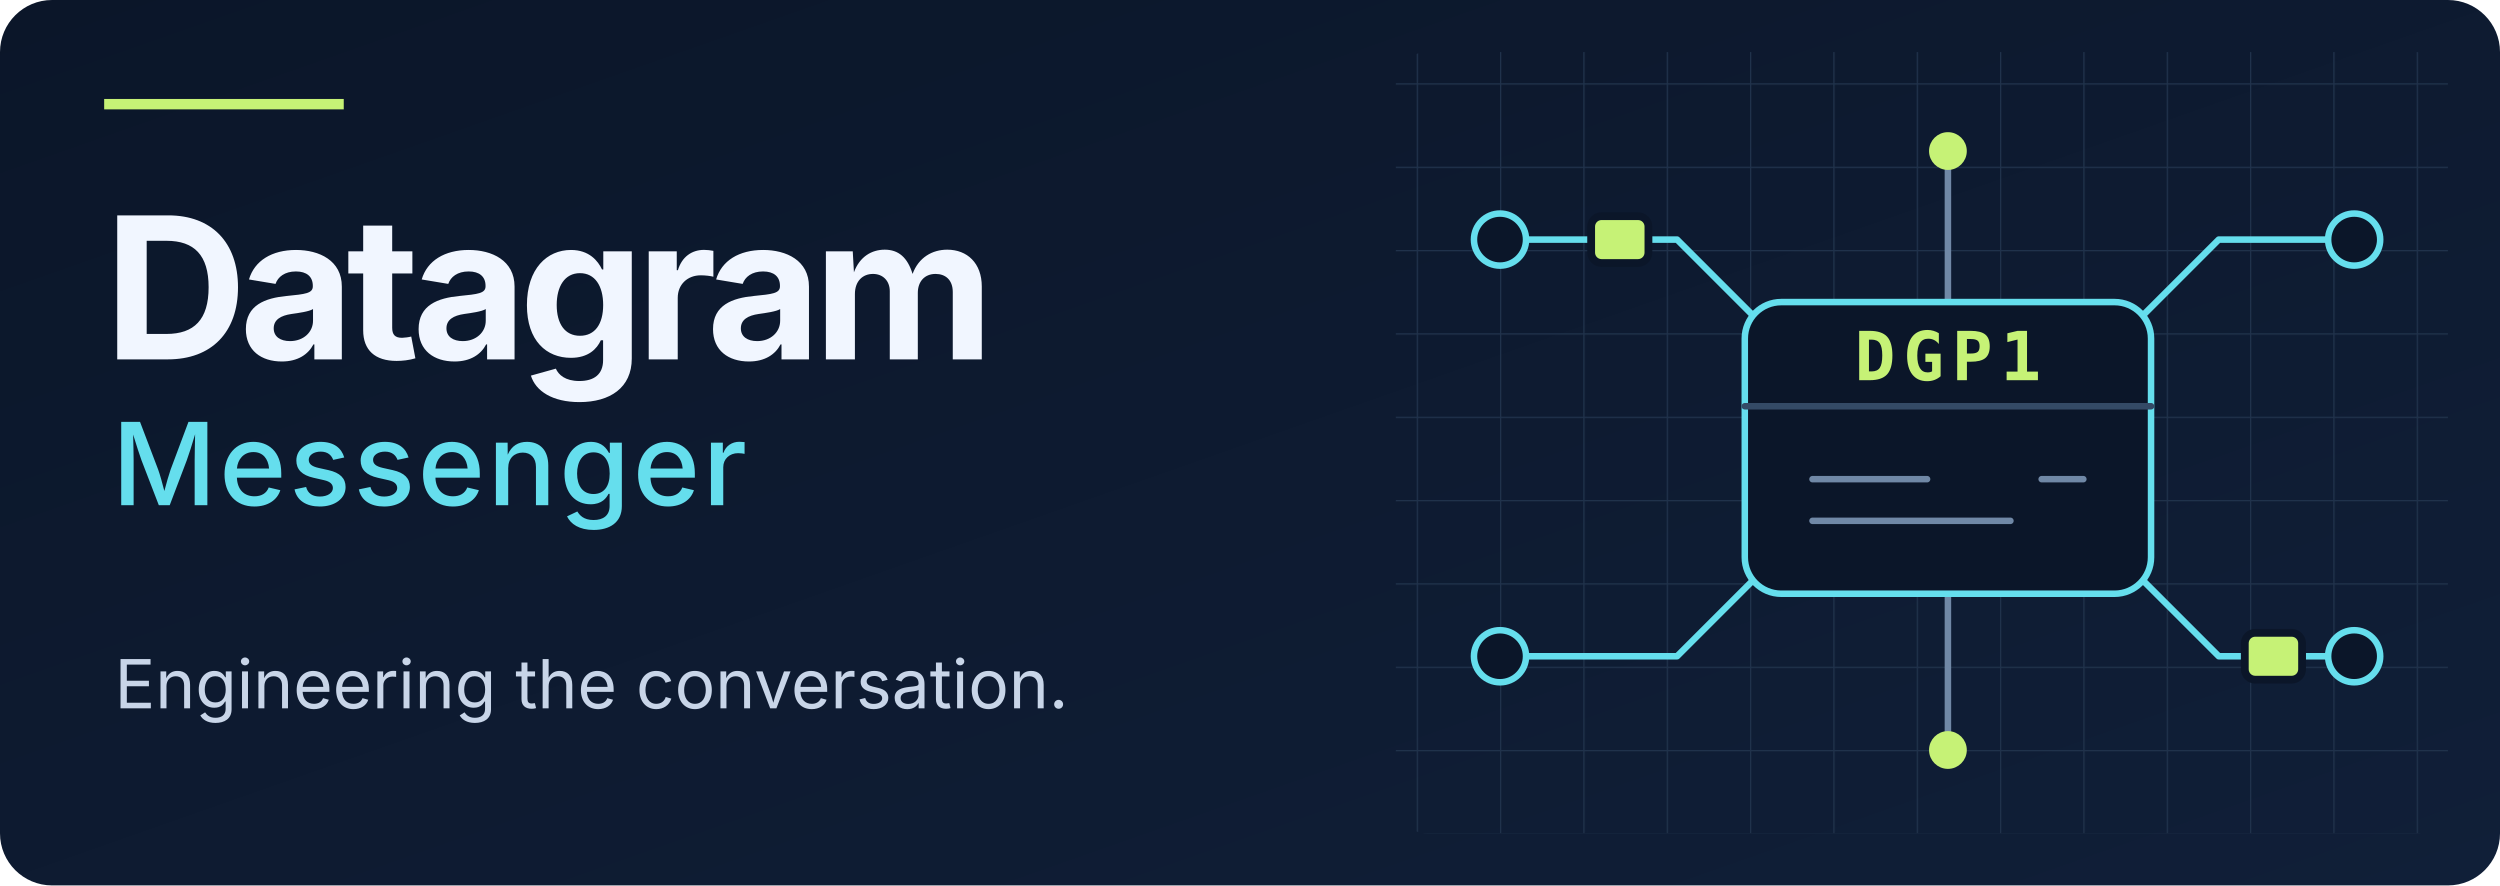
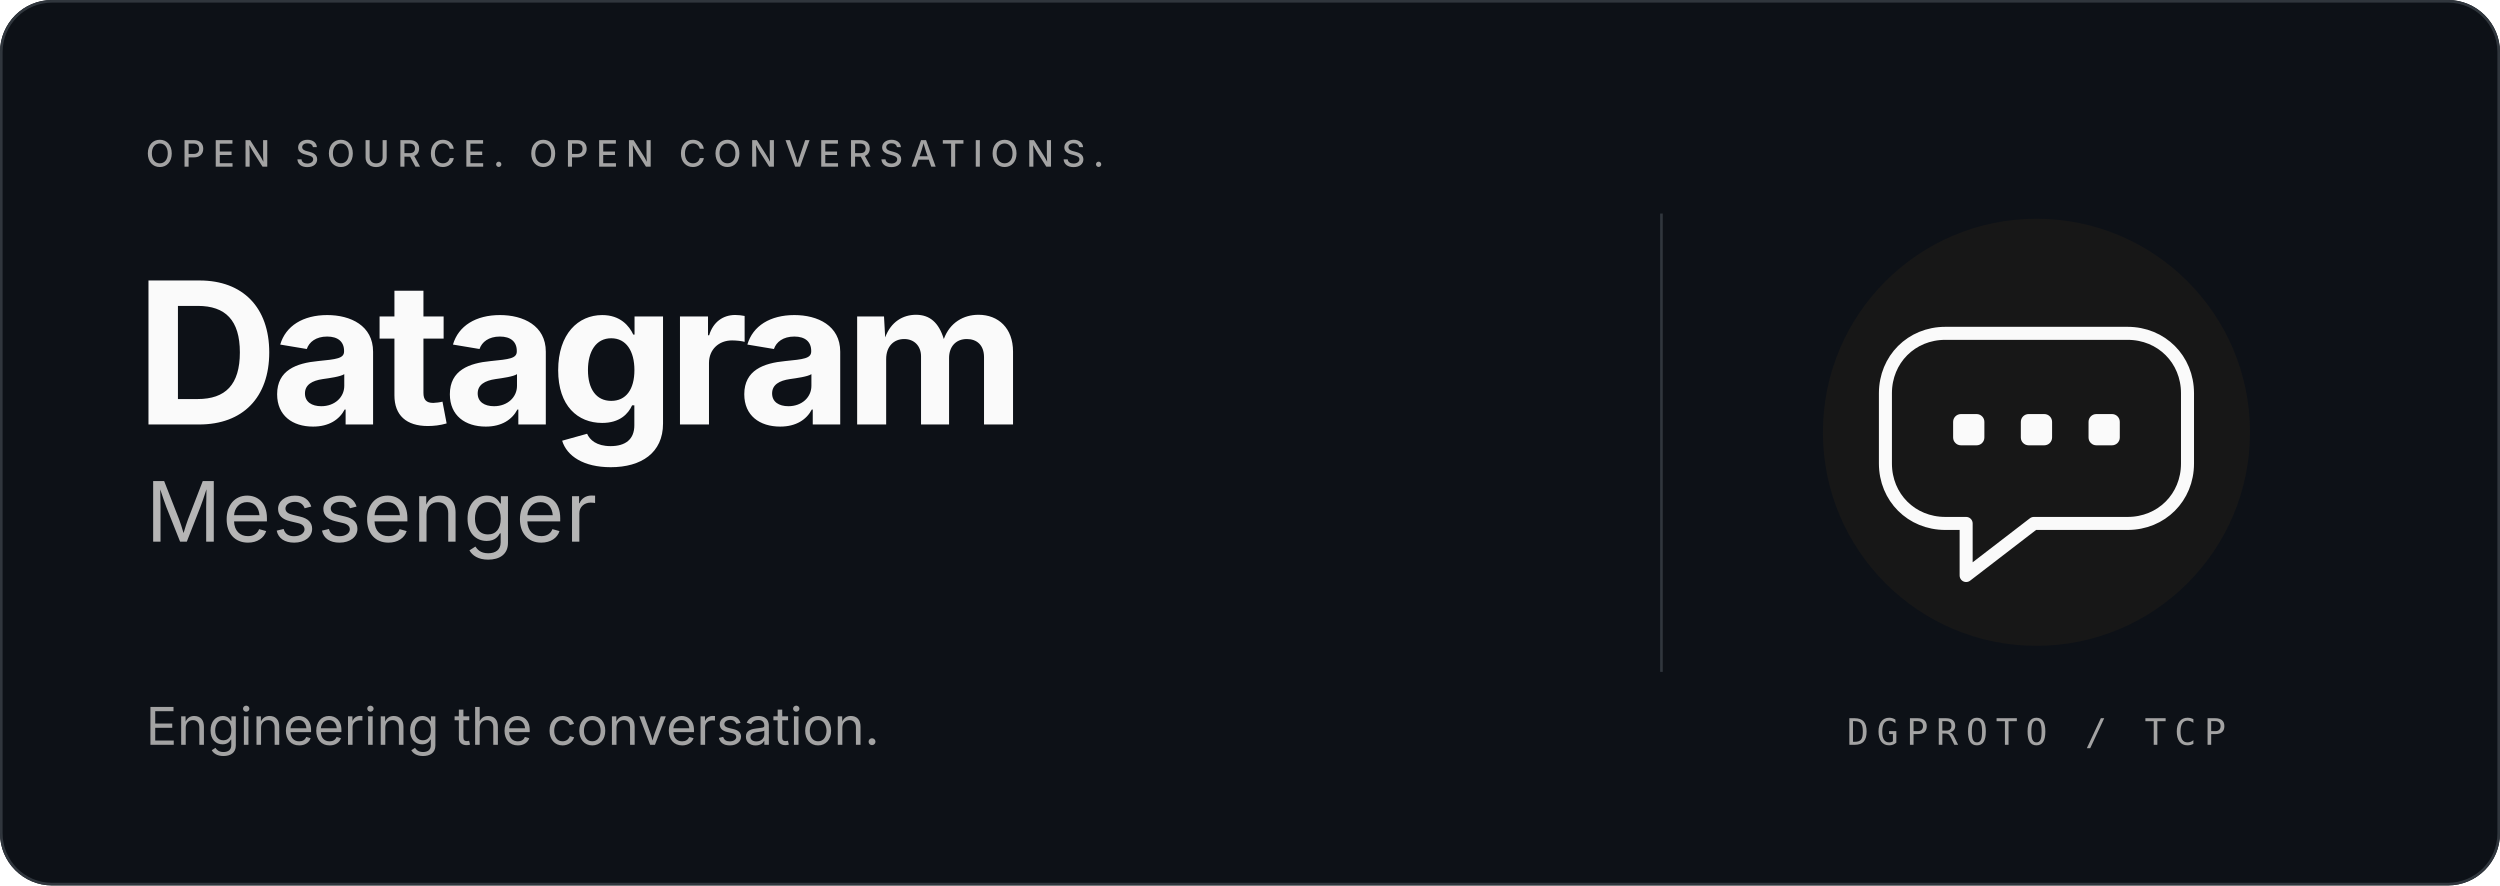
<svg xmlns="http://www.w3.org/2000/svg" width="960" height="340" viewBox="0 0 960 340" role="img" aria-labelledby="hero-title hero-desc">
-   <defs>
-     <linearGradient id="surface" x1="0" y1="0" x2="1" y2="1">
-       <stop offset="0" stop-color="#0b1629" />
-       <stop offset="1" stop-color="#101f38" />
-     </linearGradient>
-     <pattern id="grid" width="32" height="32" patternUnits="userSpaceOnUse">
-       <path d="M32 0H0V32" fill="none" stroke="#20324b" stroke-width="1" />
-     </pattern>
-   </defs>
-   <rect width="960" height="340" rx="20" fill="url(#surface)" />
-   <rect x="536" y="20" width="404" height="300" rx="12" fill="url(#grid)" />
-   <path d="M40 40H132" stroke="#c6f276" stroke-width="4" />
-   <g font-family="ui-sans-serif, system-ui, -apple-system, Segoe UI, sans-serif">
-     <text x="40" y="138" fill="#f1f6ff" font-size="76" font-weight="700" letter-spacing="-3">Datagram</text>
-     <text x="43" y="194" fill="#65deed" font-size="44" font-weight="500" letter-spacing="1">Messenger</text>
-     <text x="44" y="272" fill="#c8d5e8" font-size="26">Engineering the conversation.</text>
+   <rect width="960" height="340" rx="20" fill="#0d1117" />
+   <rect x="0.5" y="0.5" width="959" height="339" rx="19.5" fill="none" stroke="#30363d" />
+   <g font-family="ui-sans-serif, system-ui, -apple-system, BlinkMacSystemFont, Segoe UI, sans-serif">
+     <text x="56" y="64" fill="#a3a3a3" font-size="14" font-weight="500" letter-spacing="3">OPEN SOURCE. OPEN CONVERSATIONS.</text>
+     <text x="52" y="163" fill="#fafafa" font-size="76" font-weight="650" letter-spacing="-3">Datagram</text>
+     <text x="56" y="208" fill="#b5b5b5" font-size="32" font-weight="400" letter-spacing="0.5">Messenger</text>
+     <text x="56" y="286" fill="#a3a3a3" font-size="20" font-weight="400">Engineering the conversation.</text>
  </g>
-   <g fill="none" stroke="#65deed" stroke-width="2.5" stroke-linecap="round" stroke-linejoin="round">
-     <path d="M576 92H644L684 132M812 132L852 92H904M576 252H644L684 212M812 212L852 252H904" />
-     <path d="M748 64V116M748 228V282" stroke="#7088a6" />
-     <rect x="670" y="116" width="156" height="112" rx="14" fill="#0b1629" />
-     <path d="M670 156H826" stroke="#344a66" />
-     <path d="M696 184H740M696 200H772M784 184H800" stroke="#7088a6" />
-     <circle cx="576" cy="92" r="10" fill="#0b1629" />
-     <circle cx="904" cy="92" r="10" fill="#0b1629" />
-     <circle cx="576" cy="252" r="10" fill="#0b1629" />
-     <circle cx="904" cy="252" r="10" fill="#0b1629" />
-     <circle cx="748" cy="58" r="6" fill="#c6f276" stroke="#c6f276" />
-     <circle cx="748" cy="288" r="6" fill="#c6f276" stroke="#c6f276" />
+   <path d="M638 82V258" fill="none" stroke="#30363d" />
+   <circle cx="782" cy="166" r="82" fill="#171717" />
+   <path d="M747 128H817C830 128 840 138 840 151V178C840 191 830 201 817 201H781L755 221V201H747C734 201 724 191 724 178V151C724 138 734 128 747 128Z" fill="none" stroke="#fafafa" stroke-width="5" stroke-linecap="round" stroke-linejoin="round" />
+   <g fill="#fafafa">
+     <rect x="750" y="159" width="12" height="12" rx="3" />
+     <rect x="776" y="159" width="12" height="12" rx="3" />
+     <rect x="802" y="159" width="12" height="12" rx="3" />
  </g>
-   <g fill="#c6f276" stroke="#0b1629" stroke-width="3">
-     <rect x="611" y="83" width="22" height="18" rx="4" />
-     <rect x="862" y="243" width="22" height="18" rx="4" />
-   </g>
-   <text x="748" y="146" text-anchor="middle" fill="#c6f276" font-family="ui-monospace, Consolas, monospace" font-size="26" font-weight="700" letter-spacing="3">DGP1</text>
+   <text x="782" y="286" text-anchor="middle" fill="#a3a3a3" font-family="ui-monospace, SFMono-Regular, Consolas, monospace" font-size="14" letter-spacing="3">DGPROTO / TCP</text>
</svg>
